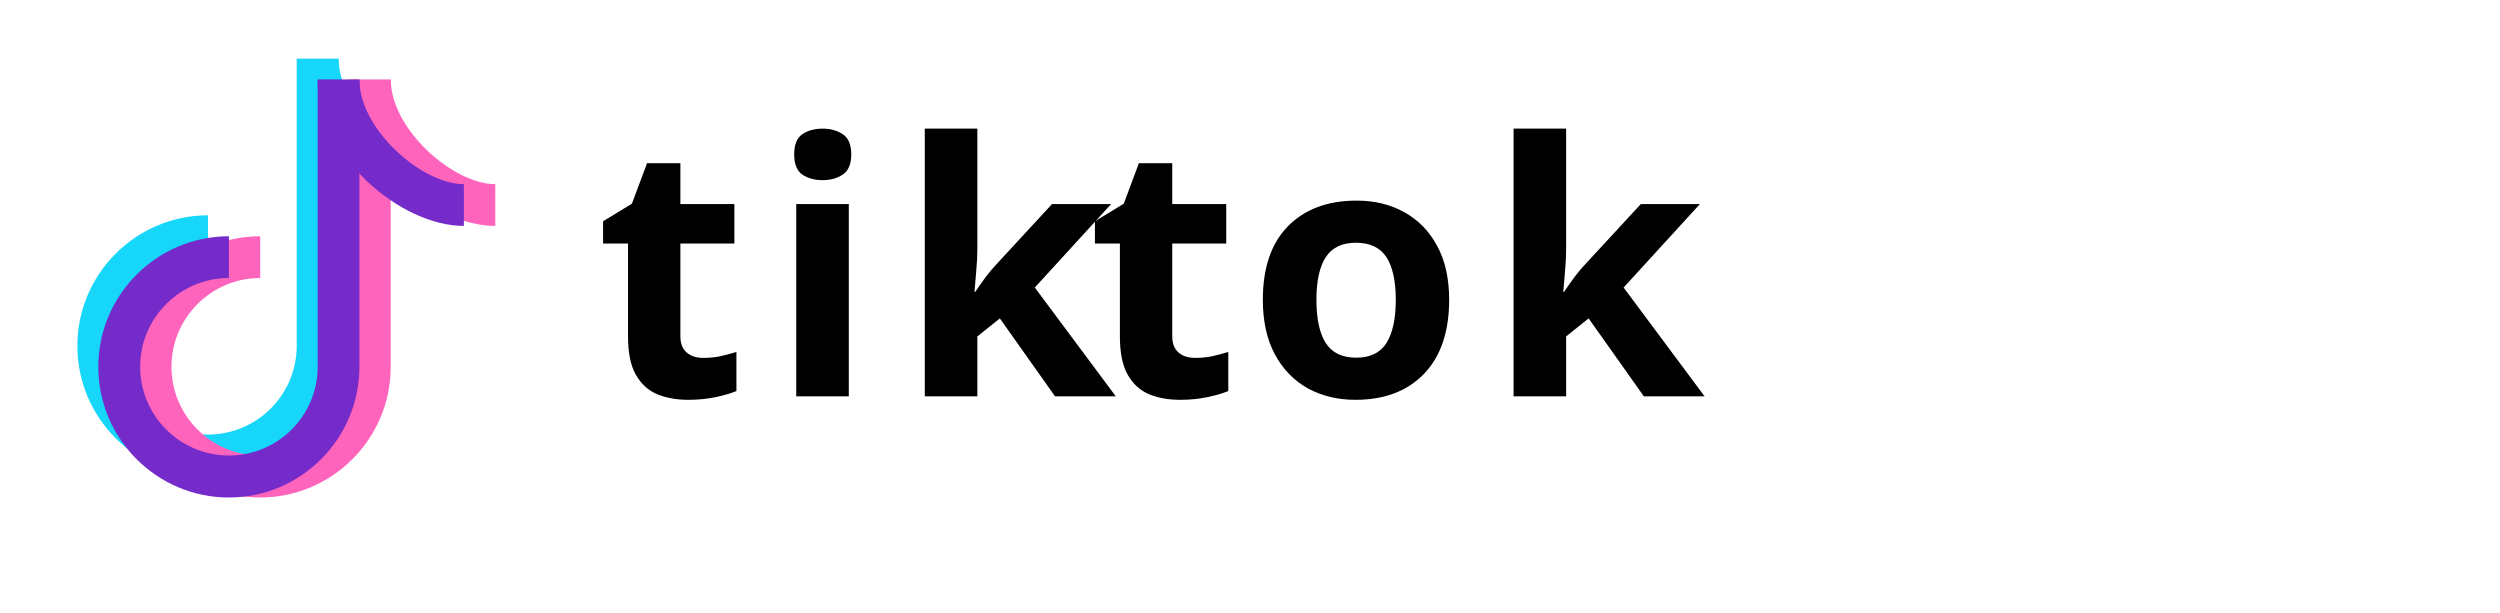
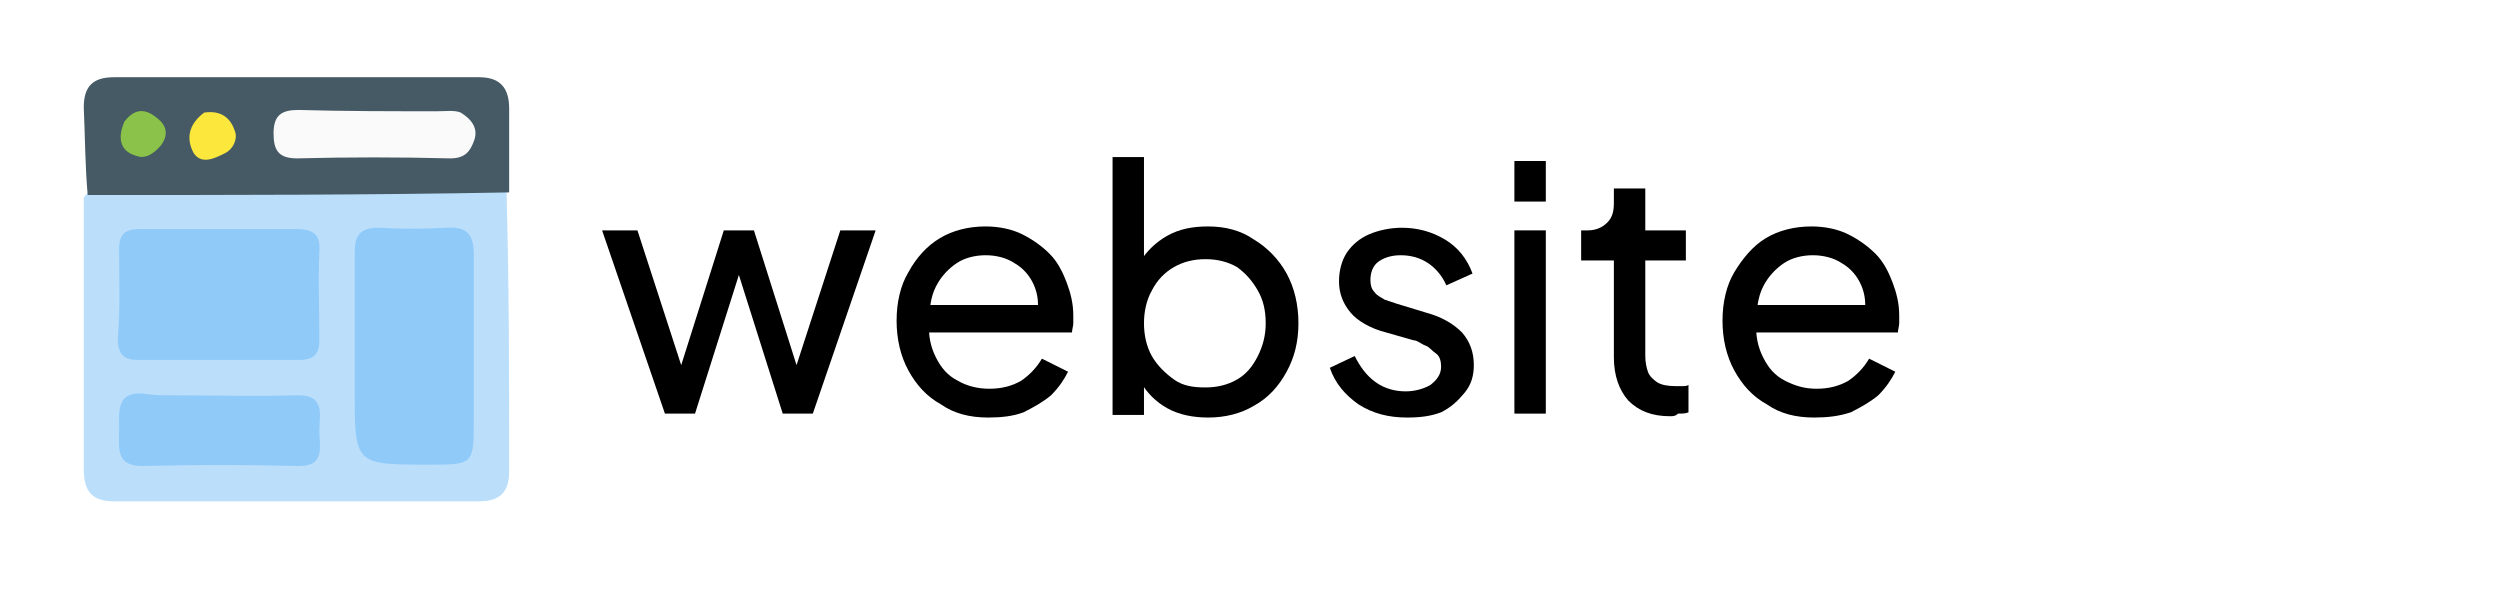
- <svg xmlns="http://www.w3.org/2000/svg" id="Layer_2" data-name="Layer 2" viewBox="0 0 191 46.83">
-   <defs>
-     <style>
-       @font-face {
-         font-family: 'Plus Jakarta Display';
-         src: url('https://assets.website-files.com/611c14f4bf91b0df48d41981/611c14f4bf91b06c4cd419c1_PlusJakartaDisplay-semibold.otf') format('opentype');
-         font-weight: 400;
-         font-style: normal;
-         font-display: swap;
-       }
-       .cls-1 {
-         letter-spacing: .05em;
-       }
- 
-       .cls-2 {
-         fill: #ff64bd;
-       }
- 
-       .cls-3 {
-         fill: #742bc9;
-       }
- 
-       .cls-4 {
-         fill: #16d6fa;
-       }
- 
-       .cls-5 {
-         font-family: PlusJakartaSans-SemiBold, 'Plus Jakarta Sans', 'Plus Jakarta Display', sans-serif;
-         font-size: 26.9px;
-         font-variation-settings: 'wght' 600;
-         font-weight: 600;
-       }
- 
-       .cls-6 {
-         letter-spacing: .06em;
-       }
- 
-       .cls-7 {
-         letter-spacing: .06em;
-       }
- 
-       @media (prefers-reduced-motion: no-preference) {
-         .cls-5 {
-           font-family: PlusJakartaSans-SemiBold, 'Plus Jakarta Sans', sans-serif;
-           font-weight: 500;
-         }
-       }
-     </style>
-   </defs>
-   <g id="Layer_1-2" data-name="Layer 1">
-     <text class="cls-5" transform="translate(45.45 30.28)">
-       <tspan class="cls-7" x="0" y="0">tik</tspan>
-       <tspan class="cls-1" x="37.58" y="0">t</tspan>
-       <tspan class="cls-6" x="49.83" y="0">ok</tspan>
-     </text>
-     <path class="cls-4" d="m15.89,36.41c-5.5,0-9.98-4.48-9.98-9.98s4.48-9.98,9.98-9.98v3.19c-3.74,0-6.78,3.04-6.78,6.78s3.04,6.78,6.78,6.78,6.78-3.04,6.78-6.78V4.49h3.19v21.95c0,5.5-4.48,9.98-9.98,9.98Z" />
-     <path class="cls-4" d="m33.85,15.66c-4.88,0-11.17-5.42-11.17-11.17h3.19c0,3.78,4.76,7.98,7.98,7.98v3.19Z" />
-     <path class="cls-2" d="m19.88,38.01c-5.5,0-9.98-4.48-9.98-9.98s4.48-9.98,9.98-9.98v3.19c-3.74,0-6.78,3.04-6.78,6.78s3.04,6.78,6.78,6.78,6.78-3.04,6.78-6.78V6.08h3.19v21.95c0,5.5-4.48,9.98-9.98,9.98Z" />
-     <path class="cls-2" d="m37.84,17.26c-4.88,0-11.17-5.42-11.17-11.17h3.19c0,3.78,4.76,7.98,7.98,7.98v3.19Z" />
-     <path class="cls-3" d="m17.49,38.01c-5.5,0-9.98-4.48-9.98-9.98s4.48-9.98,9.98-9.98v3.19c-3.74,0-6.78,3.04-6.78,6.78s3.04,6.78,6.78,6.78,6.78-3.04,6.78-6.78V6.08h3.19v21.95c0,5.5-4.48,9.98-9.98,9.98Z" />
-     <path class="cls-3" d="m35.44,17.26c-4.88,0-11.17-5.42-11.17-11.17h3.19c0,3.78,4.76,7.98,7.98,7.98v3.19Z" />
+ <svg xmlns="http://www.w3.org/2000/svg" version="1.1" id="Layer_2_00000118369274330637004770000006144384296276862090_" x="0px" y="0px" viewBox="0 0 191 46.8" style="enable-background:new 0 0 191 46.8;" xml:space="preserve">
+   <style type="text/css">
+ 	.st0{enable-background:new    ;}
+ 	.st1{fill:#BBDEFB;}
+ 	.st2{fill:#455A64;}
+ 	.st3{fill:#90CAF9;}
+ 	.st4{fill:#FAFAFA;}
+ 	.st5{fill:#FCE83C;}
+ 	.st6{fill:#8AC24A;}
+ </style>
+   <g>
+     <g class="st0">
+       <path d="M50.8,31.6l-4.8-14h2.7l3.8,11.7l-0.9,0l3.7-11.7h2.3l3.7,11.7l-0.9,0l3.8-11.7h2.7l-4.8,14h-2.3l-3.7-11.7h0.7l-3.7,11.7    H50.8z" />
+       <path d="M75.5,31.9c-1.4,0-2.6-0.3-3.6-1c-1.1-0.6-1.9-1.5-2.5-2.6c-0.6-1.1-0.9-2.4-0.9-3.8c0-1.4,0.3-2.7,0.9-3.7    c0.6-1.1,1.4-2,2.4-2.6c1-0.6,2.2-0.9,3.5-0.9c1,0,2,0.2,2.8,0.6c0.8,0.4,1.5,0.9,2.1,1.5c0.6,0.6,1,1.4,1.3,2.2s0.5,1.6,0.5,2.5    c0,0.2,0,0.4,0,0.6c0,0.2-0.1,0.5-0.1,0.7H70.3v-2.1h10.1l-1.2,0.9c0.2-0.9,0.1-1.7-0.2-2.4c-0.3-0.7-0.8-1.3-1.5-1.7    c-0.6-0.4-1.4-0.6-2.2-0.6s-1.6,0.2-2.2,0.6s-1.2,1-1.6,1.8c-0.4,0.8-0.5,1.7-0.5,2.7c-0.1,1,0.1,1.9,0.5,2.7s0.9,1.4,1.7,1.8    c0.7,0.4,1.5,0.6,2.4,0.6c0.9,0,1.7-0.2,2.4-0.6c0.6-0.4,1.2-1,1.6-1.7l2,1c-0.3,0.6-0.7,1.2-1.3,1.8c-0.6,0.5-1.3,0.9-2.1,1.3    C77.4,31.8,76.5,31.9,75.5,31.9z" />
+       <path d="M92.3,31.9c-1.1,0-2.2-0.2-3.1-0.7s-1.6-1.2-2.1-2.1l0.3-0.4v3H85V12h2.4v8.7L87.1,20c0.5-0.8,1.2-1.5,2.1-2    c0.9-0.5,1.9-0.7,3.1-0.7c1.3,0,2.5,0.3,3.5,1c1,0.6,1.9,1.5,2.5,2.6c0.6,1.1,0.9,2.4,0.9,3.8c0,1.4-0.3,2.6-0.9,3.7    c-0.6,1.1-1.4,2-2.5,2.6C94.8,31.6,93.6,31.9,92.3,31.9z M92.1,29.6c0.9,0,1.7-0.2,2.4-0.6s1.2-1,1.6-1.8s0.6-1.6,0.6-2.5    c0-1-0.2-1.8-0.6-2.5c-0.4-0.7-0.9-1.3-1.6-1.8c-0.7-0.4-1.5-0.6-2.4-0.6c-0.9,0-1.7,0.2-2.4,0.6c-0.7,0.4-1.3,1-1.7,1.8    c-0.4,0.7-0.6,1.6-0.6,2.5c0,0.9,0.2,1.8,0.6,2.5s1,1.3,1.7,1.8S91.2,29.6,92.1,29.6z" />
+       <path d="M107.5,31.9c-1.4,0-2.6-0.3-3.7-1c-1-0.7-1.8-1.6-2.2-2.8l1.9-0.9c0.4,0.8,0.9,1.5,1.6,2s1.5,0.7,2.3,0.7    c0.7,0,1.4-0.2,1.9-0.5c0.5-0.4,0.8-0.8,0.8-1.4c0-0.4-0.1-0.8-0.4-1s-0.5-0.5-0.8-0.6S108.3,26,108,26l-2.1-0.6    c-1.2-0.3-2.2-0.9-2.7-1.5c-0.6-0.7-0.9-1.5-0.9-2.4c0-0.8,0.2-1.6,0.6-2.2c0.4-0.6,1-1.1,1.7-1.4c0.7-0.3,1.6-0.5,2.5-0.5    c1.2,0,2.3,0.3,3.3,0.9c1,0.6,1.7,1.5,2.1,2.6l-2,0.9c-0.3-0.7-0.8-1.3-1.4-1.7c-0.6-0.4-1.3-0.6-2.1-0.6c-0.7,0-1.3,0.2-1.7,0.5    s-0.6,0.8-0.6,1.4c0,0.4,0.1,0.7,0.3,0.9c0.2,0.3,0.5,0.4,0.8,0.6c0.3,0.1,0.6,0.2,0.9,0.3l2.3,0.7c1.1,0.3,2,0.8,2.7,1.5    c0.6,0.7,0.9,1.5,0.9,2.5c0,0.8-0.2,1.5-0.7,2.1s-1,1.1-1.8,1.5C109.3,31.8,108.5,31.9,107.5,31.9z" />
+       <path d="M115.7,15.4v-3.1h2.4v3.1H115.7z M115.7,31.6v-14h2.4v14H115.7z" />
+       <path d="M127.6,31.8c-1.4,0-2.4-0.4-3.2-1.2c-0.7-0.8-1.1-1.9-1.1-3.3v-7.4h-2.5v-2.3h0.5c0.6,0,1.1-0.2,1.5-0.6    c0.4-0.4,0.5-0.9,0.5-1.5v-1.1h2.4v3.2h3.1v2.3h-3.1v7.3c0,0.5,0.1,0.9,0.2,1.2s0.4,0.6,0.7,0.8c0.3,0.2,0.8,0.3,1.4,0.3    c0.1,0,0.3,0,0.5,0c0.2,0,0.4,0,0.5-0.1v2.1c-0.2,0.1-0.5,0.1-0.8,0.1C128,31.8,127.8,31.8,127.6,31.8z" />
+       <path d="M138.6,31.9c-1.4,0-2.6-0.3-3.6-1c-1.1-0.6-1.9-1.5-2.5-2.6s-0.9-2.4-0.9-3.8c0-1.4,0.3-2.7,0.9-3.7s1.4-2,2.4-2.6    c1-0.6,2.2-0.9,3.5-0.9c1,0,2,0.2,2.8,0.6c0.8,0.4,1.5,0.9,2.1,1.5c0.6,0.6,1,1.4,1.3,2.2s0.5,1.6,0.5,2.5c0,0.2,0,0.4,0,0.6    c0,0.2-0.1,0.5-0.1,0.7h-11.5v-2.1h10.1l-1.2,0.9c0.2-0.9,0.1-1.7-0.2-2.4c-0.3-0.7-0.8-1.3-1.5-1.7c-0.6-0.4-1.4-0.6-2.2-0.6    s-1.6,0.2-2.2,0.6s-1.2,1-1.6,1.8s-0.5,1.7-0.5,2.7c-0.1,1,0.1,1.9,0.5,2.7c0.4,0.8,0.9,1.4,1.7,1.8s1.5,0.6,2.4,0.6    c0.9,0,1.7-0.2,2.4-0.6c0.6-0.4,1.2-1,1.6-1.7l2,1c-0.3,0.6-0.7,1.2-1.3,1.8c-0.6,0.5-1.3,0.9-2.1,1.3    C140.5,31.8,139.6,31.9,138.6,31.9z" />
+     </g>
  </g>
+   <path class="st1" d="M38.7,14.7c0.2,7.2,0.2,14.3,0.2,21.3c0,1.6-0.7,2.3-2.3,2.3c-9.3,0-18.6,0-27.9,0c-1.8,0-2.3-0.9-2.3-2.5  c0-6.8,0-13.7,0-20.7c0.8-1.1,1.8-1.2,2.9-1.2c8.9,0,17.7,0,26.6,0C36.9,13.9,37.8,13.9,38.7,14.7z" />
+   <path class="st2" d="M38.9,14.7c-10.7,0.2-21.3,0.2-32.2,0.2c-0.2-2.2-0.2-4.5-0.3-6.7c0-1.6,0.7-2.3,2.3-2.3c9.3,0,18.6,0,27.9,0  c1.6,0,2.3,0.8,2.3,2.4C38.9,10.2,38.9,12.3,38.9,14.7z" />
+   <path class="st3" d="M36.2,31.9c0,3.6,0,3.6-3.4,3.6c-5.7,0-5.7,0-5.7-5.6c0-3.5,0-7.1,0-10.6c0-1.3,0.4-1.9,1.8-1.9  c1.7,0.1,3.5,0.1,5.2,0c1.6-0.1,2.1,0.5,2.1,2.1C36.2,23.6,36.2,27.7,36.2,31.9z" />
+   <path class="st3" d="M9.1,19c0-1.4,0.8-1.5,1.7-1.5c4,0,8,0,11.9,0c1.2,0,1.8,0.4,1.7,1.7c-0.1,2.3,0,4.5,0,6.8c0,1-0.4,1.5-1.5,1.5  c-4.1,0-8.3,0-12.4,0c-1.2,0-1.5-0.6-1.5-1.7C9.2,23.6,9.1,21.4,9.1,19z" />
+   <path class="st3" d="M13.2,30.2c3.3,0,6.4,0.1,9.4,0c2.3-0.1,1.8,1.5,1.8,2.7c0,1.3,0.5,2.8-1.8,2.7c-3.8-0.1-7.7-0.1-11.5,0  c-2.3,0.1-2-1.3-2-2.8c0-1.5-0.2-3,2.1-2.7C11.8,30.2,12.4,30.2,13.2,30.2z" />
+   <path class="st4" d="M33.4,8.5c0.7,0,1.3-0.1,1.8,0.1c0.8,0.5,1.4,1.2,1,2.2c-0.3,0.8-0.7,1.3-1.8,1.3c-3.9-0.1-7.8-0.1-11.7,0  c-1.4,0-1.8-0.6-1.8-1.9c0-1.4,0.6-1.8,1.9-1.8C26.2,8.5,29.7,8.5,33.4,8.5z" />
+   <path class="st5" d="M15.6,8.6c1.4-0.2,2.1,0.5,2.4,1.6c0.1,0.5-0.2,1.2-0.8,1.5c-0.8,0.4-1.8,0.9-2.4,0  C14.2,10.6,14.4,9.5,15.6,8.6z" />
+   <path class="st6" d="M9.5,9.3c0.9-1.2,1.8-0.9,2.6-0.2c0.6,0.5,0.8,1.2,0.2,2c-0.5,0.6-1.2,1.1-1.9,0.8C9.3,11.6,8.9,10.7,9.5,9.3z" />
</svg>
